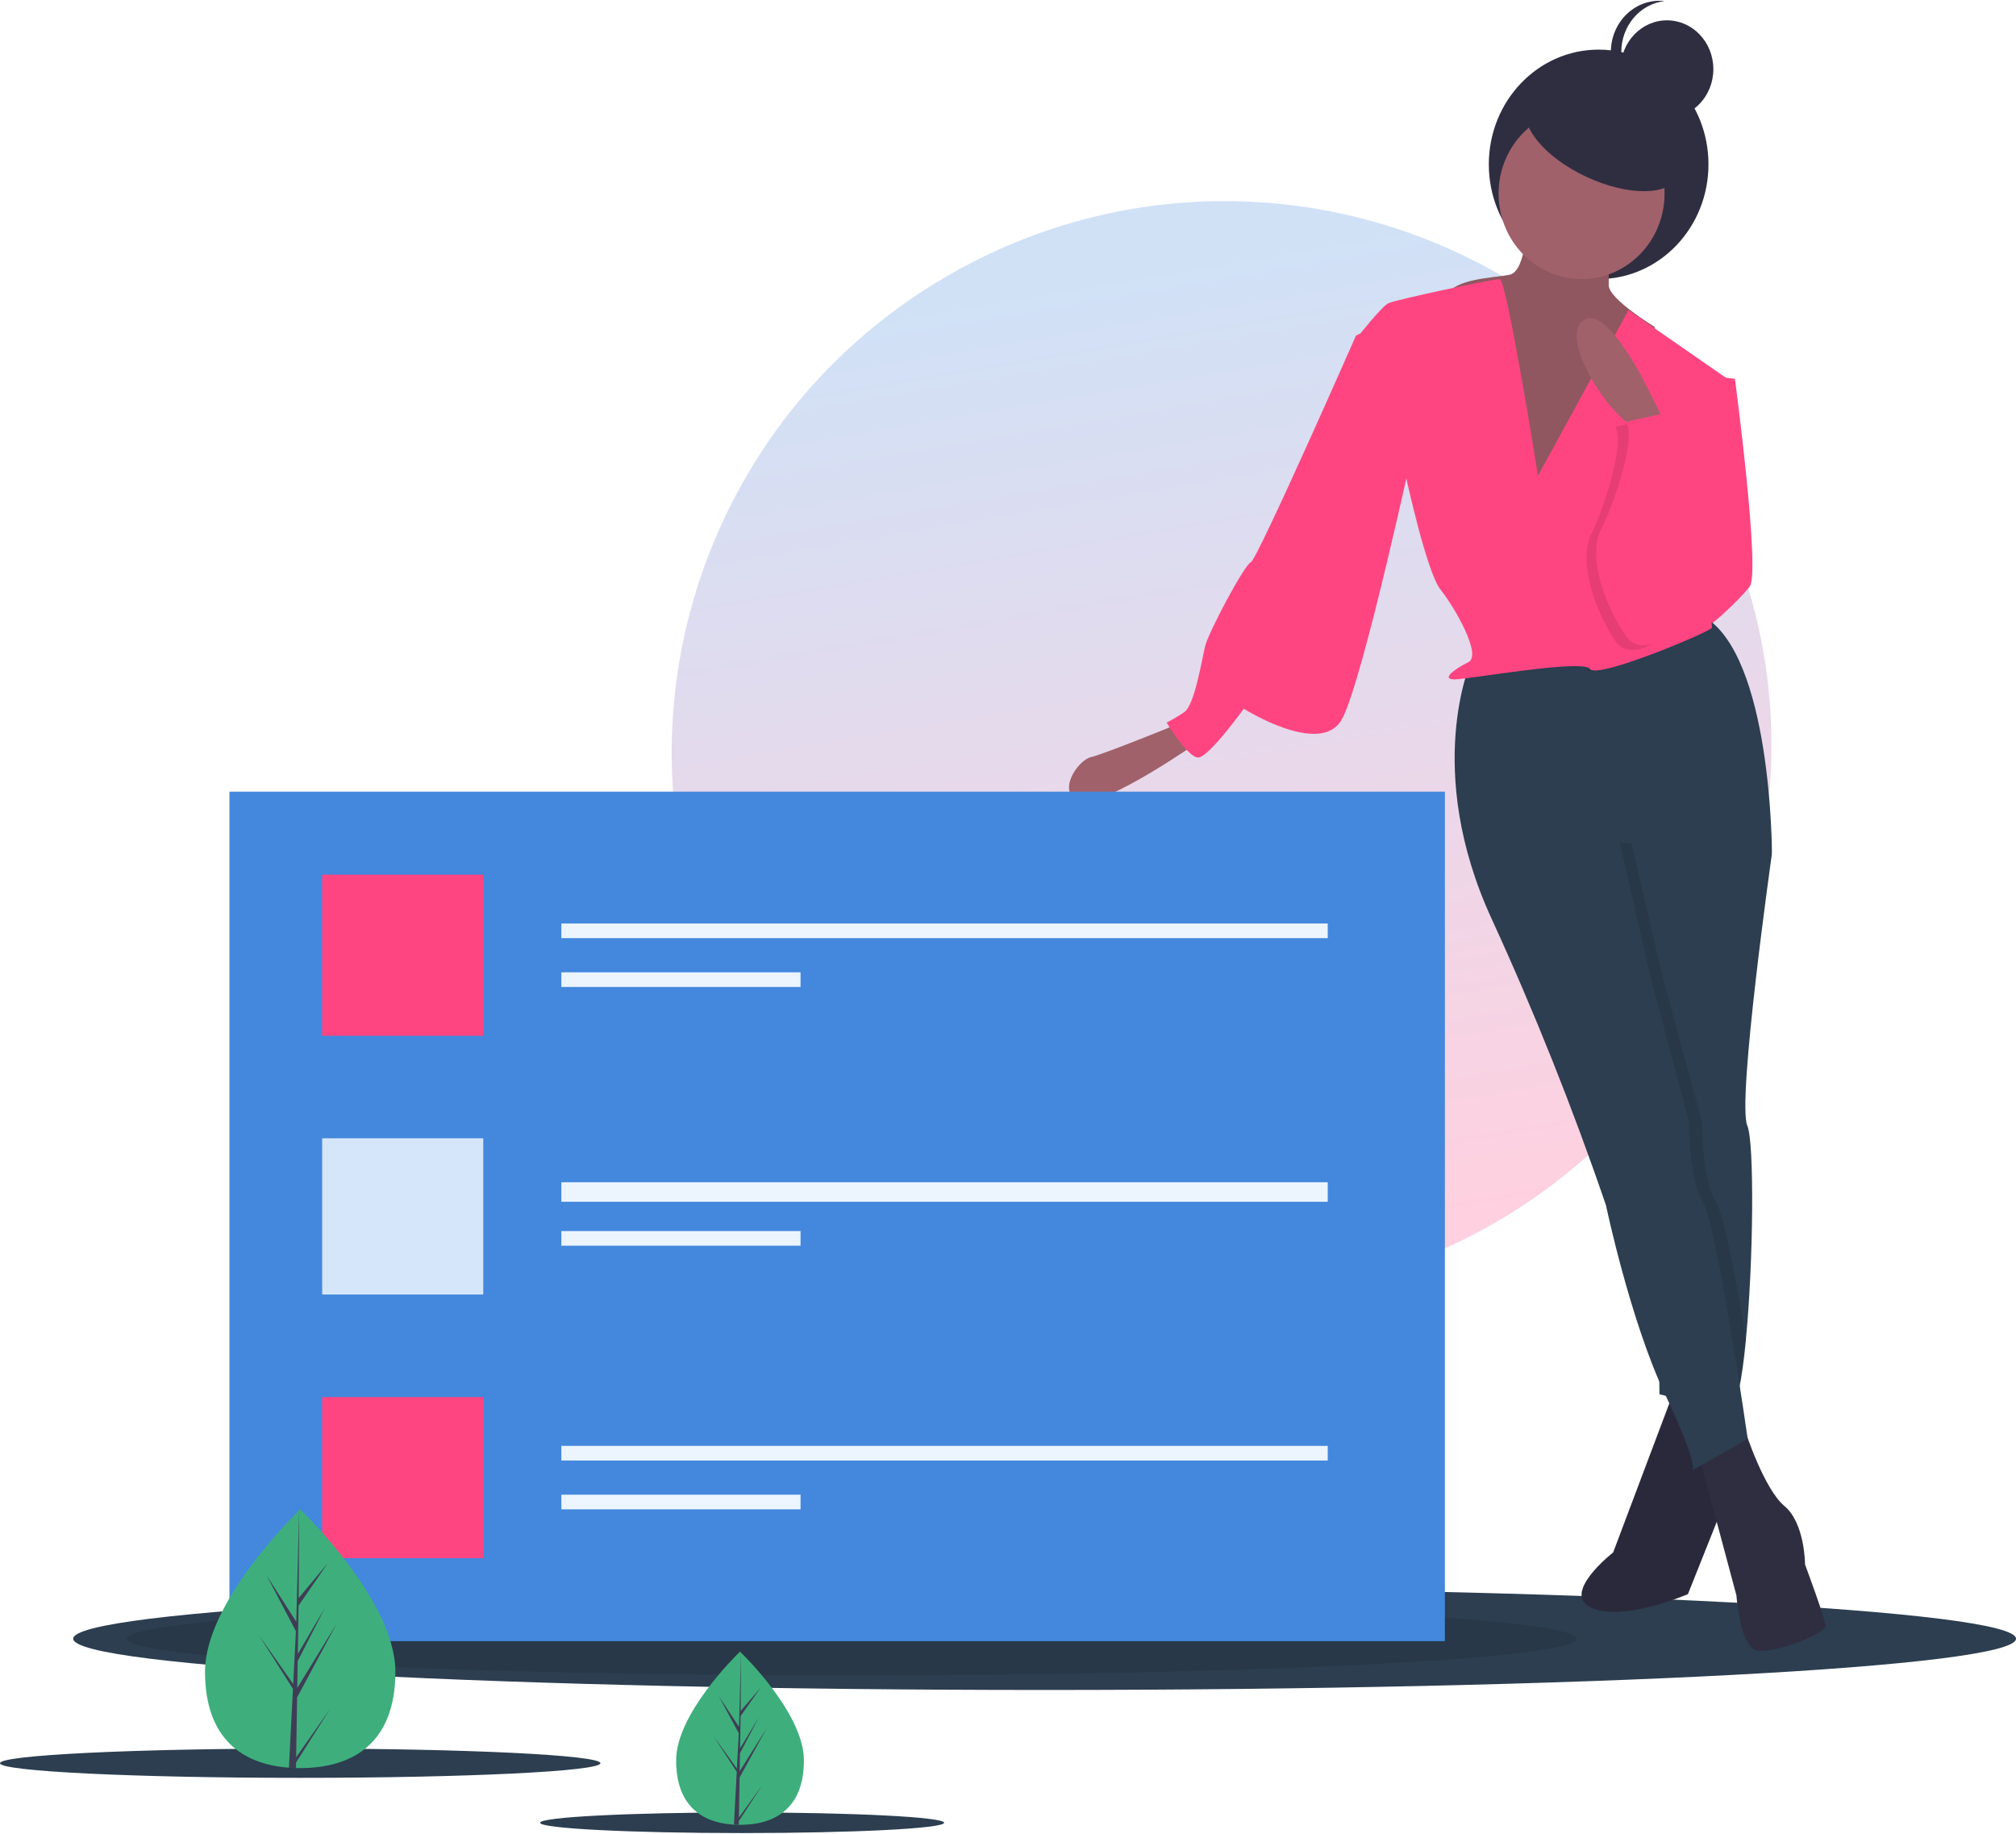
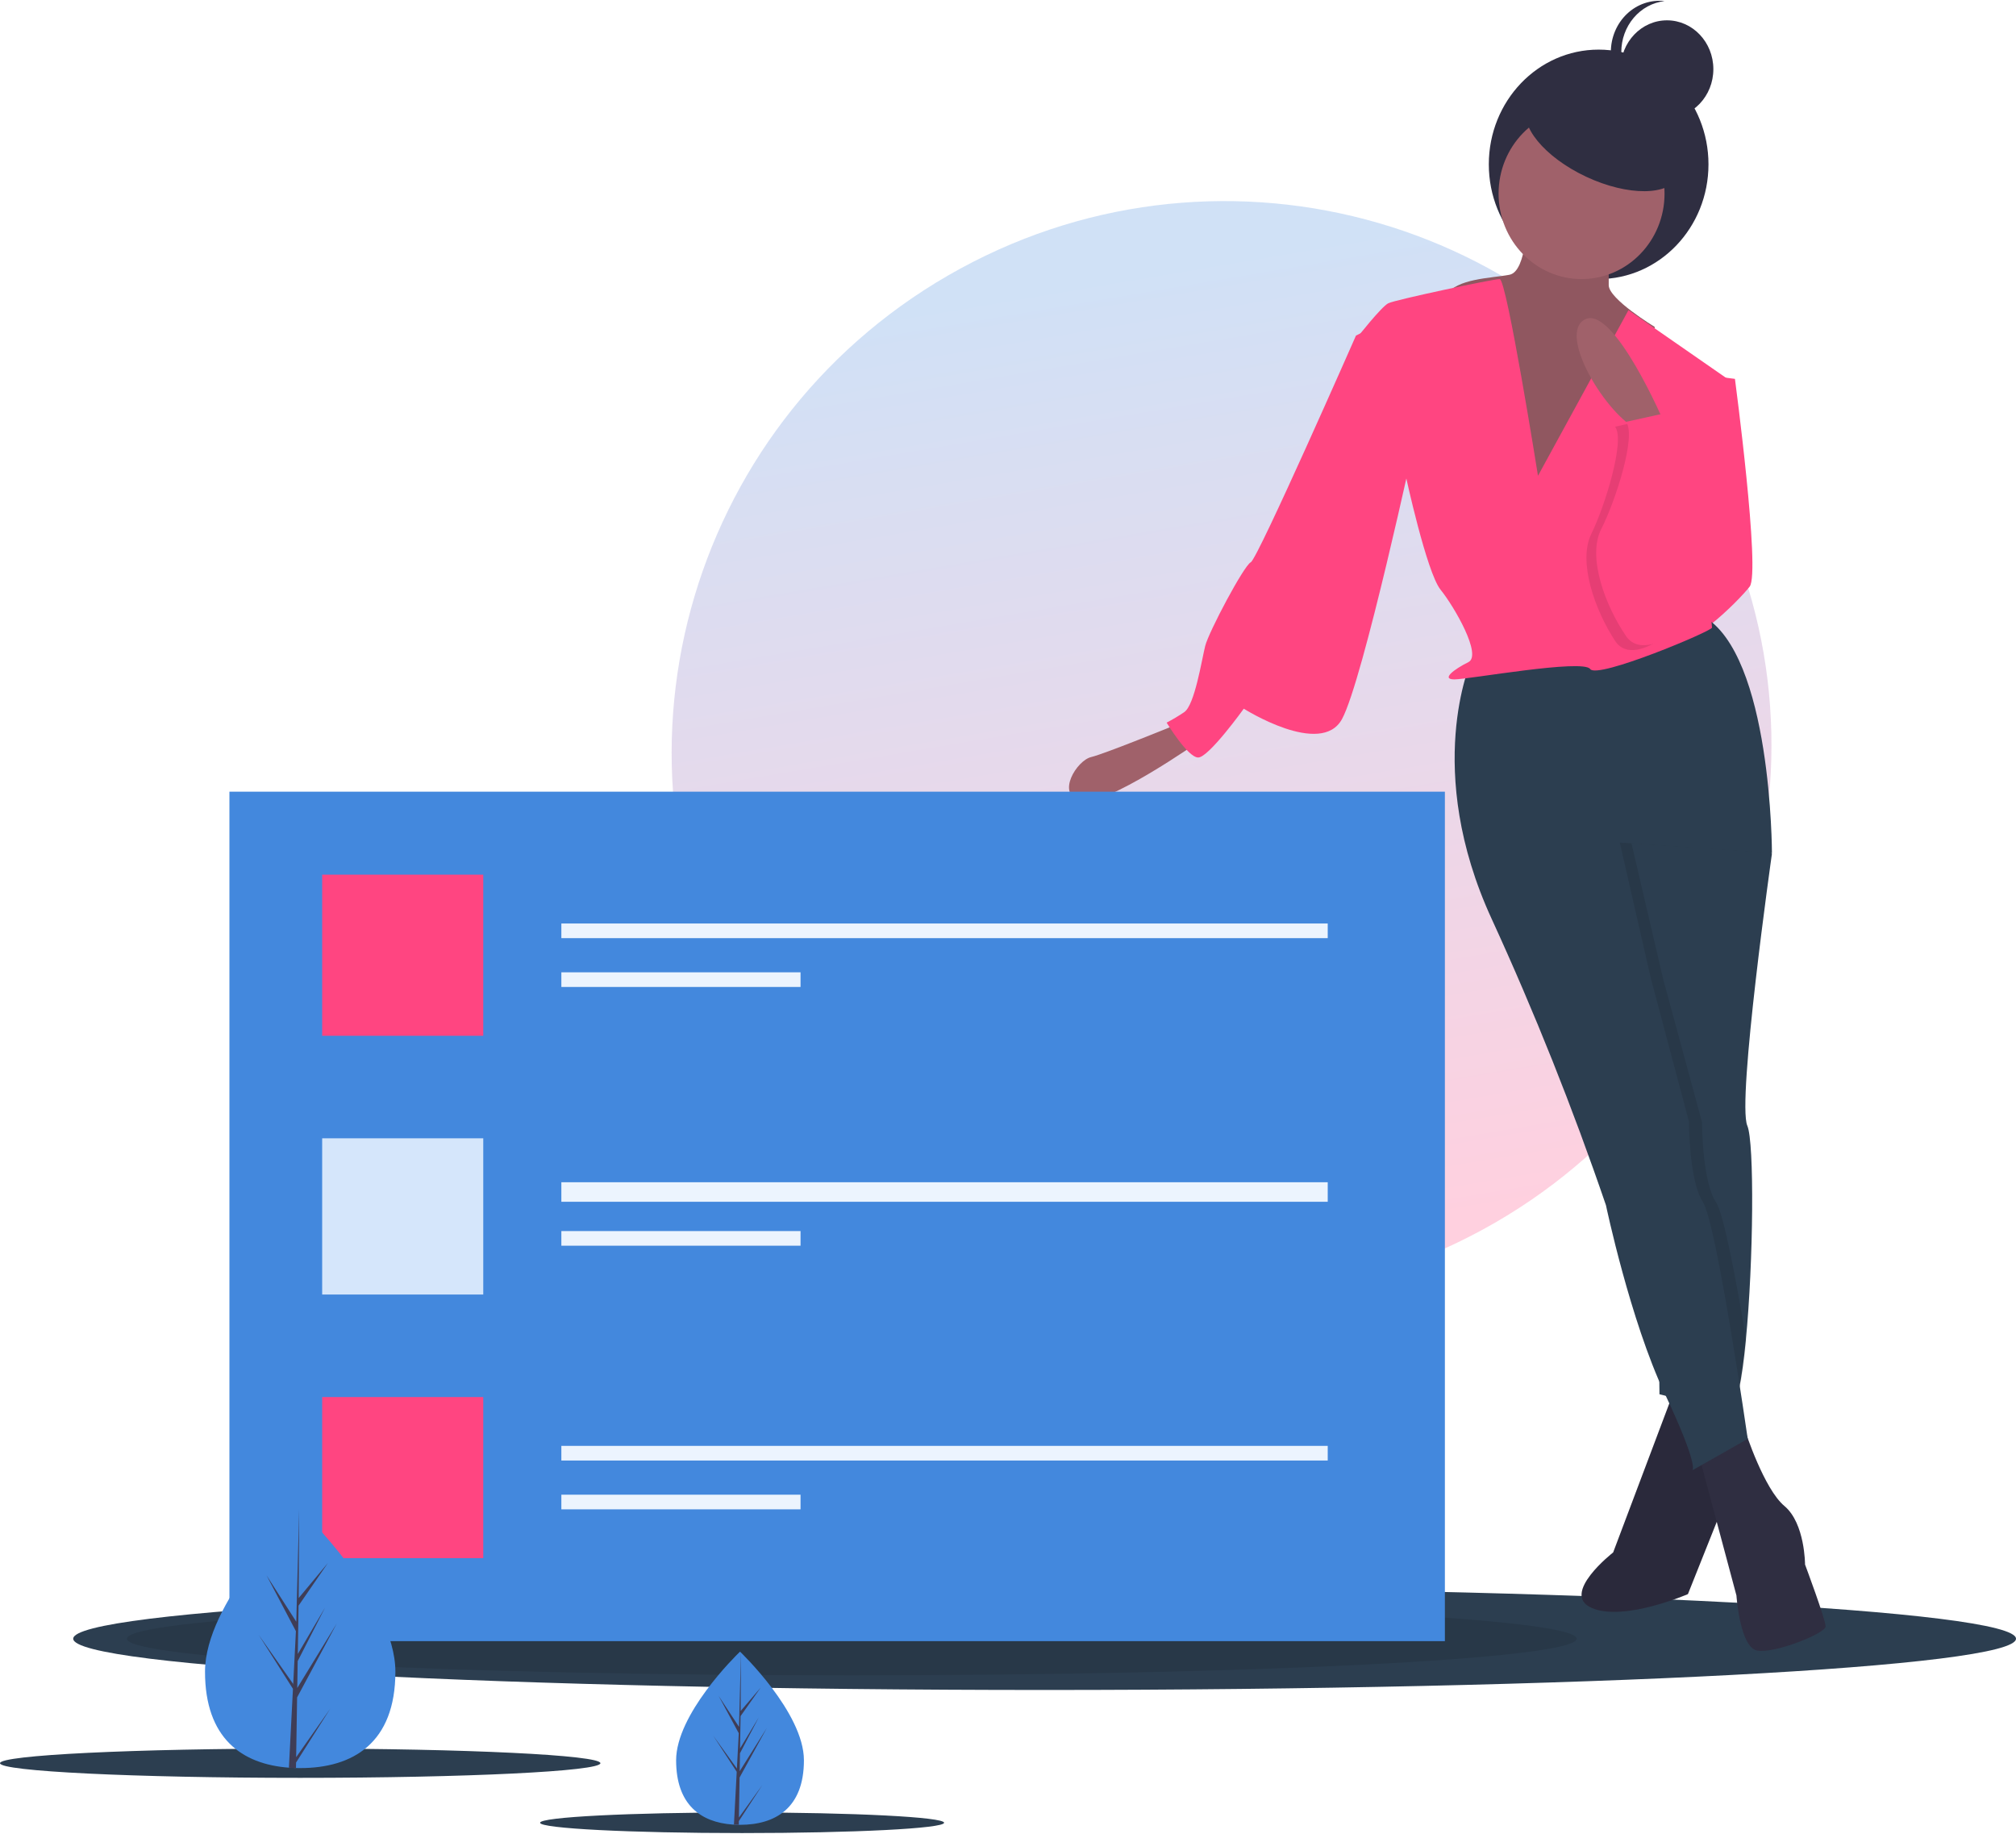
<svg xmlns="http://www.w3.org/2000/svg" width="584" height="531" viewBox="0 0 584 531" fill="none">
  <path d="M274.657 79.78C198.341 123.841 171.936 220.982 215.68 296.749C259.425 372.516 356.753 398.219 433.069 354.158C509.386 310.097 535.791 212.956 492.046 137.189C448.302 61.422 350.974 35.719 274.657 79.78Z" fill="url(#paint0_linear)" fill-opacity="0.25" />
  <path d="M302.605 489.49C458.015 489.49 584 482.842 584 474.642C584 466.442 458.015 459.795 302.605 459.795C147.195 459.795 21.211 466.442 21.211 474.642C21.211 482.842 147.195 489.49 302.605 489.49Z" fill="#2C3E50" />
  <path opacity="0.1" d="M246.751 485.247C362.722 485.247 456.736 480.499 456.736 474.642C456.736 468.785 362.722 464.037 246.751 464.037C130.779 464.037 36.765 468.785 36.765 474.642C36.765 480.499 130.779 485.247 246.751 485.247Z" fill="black" />
  <path d="M86.964 514.942C134.992 514.942 173.927 513.043 173.927 510.7C173.927 508.357 134.992 506.458 86.964 506.458C38.935 506.458 0 508.357 0 510.7C0 513.043 38.935 514.942 86.964 514.942Z" fill="#2C3E50" />
  <path d="M214.969 530.936C247.289 530.936 273.489 529.6 273.489 527.951C273.489 526.302 247.289 524.965 214.969 524.965C182.65 524.965 156.45 526.302 156.45 527.951C156.45 529.6 182.65 530.936 214.969 530.936Z" fill="#2C3E50" />
  <path d="M463.099 80.831C480.671 80.831 494.915 65.953 494.915 47.601C494.915 29.249 480.671 14.371 463.099 14.371C445.528 14.371 431.283 29.249 431.283 47.601C431.283 65.953 445.528 80.831 463.099 80.831Z" fill="#2F2E41" />
  <path d="M485.867 400.405L467.304 449.657C467.304 449.657 451.834 461.719 461.116 465.739C470.398 469.76 488.961 461.719 488.961 461.719L503.4 425.533L501.337 400.405H485.867Z" fill="#2F2E41" />
  <path opacity="0.1" d="M485.867 400.405L467.304 449.657C467.304 449.657 451.834 461.719 461.116 465.739C470.398 469.76 488.961 461.719 488.961 461.719L503.4 425.533L501.337 400.405H485.867Z" fill="black" />
  <path d="M486.598 107.698L502.583 109.738C502.583 109.738 510.042 165.836 506.845 169.916C503.648 173.995 487.663 190.315 481.269 186.235C474.875 182.155 486.598 107.698 486.598 107.698Z" fill="#FF4581" />
  <path d="M341.7 209.509C341.7 209.509 320.161 218.308 316.058 219.286C311.955 220.264 305.801 230.041 312.981 231.996C320.161 233.952 347.855 214.398 347.855 214.398L341.7 209.509Z" fill="#A0616A" />
  <path d="M492.087 421.271L503.017 462.124C503.017 462.124 504.011 477.07 508.979 478.066C513.947 479.063 528.852 473.084 528.852 471.091C528.852 469.098 522.89 453.156 522.89 453.156C522.89 453.156 522.89 441.199 516.928 436.217C510.966 431.235 505.595 414.545 505.595 414.545L492.087 421.271Z" fill="#2F2E41" />
  <path d="M506.171 326.067C508.228 330.824 507.973 365.337 505.723 388.305C504.634 399.466 503.076 407.899 501.081 408.889L486.491 405.273L480.718 403.839L480.566 391.274L479.7 322.026L462.392 250.314V232.134L506.171 236.174L513.115 246.991L513.298 247.284C513.298 247.284 503.117 318.996 506.171 326.067Z" fill="#2C3E50" />
  <path opacity="0.1" d="M497.133 348.287C499.32 351.53 502.968 370.942 505.88 388.305C504.786 399.466 503.223 407.899 501.22 408.889L486.578 405.273C486.353 404.809 486.128 404.324 485.893 403.839C484.024 399.96 482.266 395.678 480.631 391.274L479.763 322.026L462.392 250.314V232.134L506.329 236.174L513.298 246.991L472.61 244.254L481.806 283.645L493.046 325.057C493.046 325.057 493.046 342.227 497.133 348.287Z" fill="black" />
  <path d="M426.157 191.53C426.157 191.53 412.134 222.841 432.166 266.273C444.562 293.3 455.594 320.943 465.22 349.095C465.22 349.095 472.231 382.426 482.248 403.637C492.264 424.848 490.261 425.858 490.261 425.858L506.286 416.767C506.286 416.767 497.272 354.145 493.265 348.085C489.259 342.025 489.259 324.855 489.259 324.855L478.241 283.443L469.226 244.052L513.298 247.082C513.298 247.082 513.298 189.51 493.265 178.4L426.157 191.53Z" fill="#2C3E50" />
  <path d="M442.411 62.449C442.411 62.449 442.411 78.575 437.279 79.582C432.147 80.59 421.883 80.59 418.804 85.63C415.725 90.669 442.411 157.189 442.411 157.189L470.123 140.055L479.361 94.701C479.361 94.701 466.018 86.638 466.018 82.606V64.464L442.411 62.449Z" fill="#A0616A" />
  <path opacity="0.1" d="M442.411 62.449C442.411 62.449 442.411 78.575 437.279 79.582C432.147 80.59 421.883 80.59 418.804 85.63C415.725 90.669 442.411 157.189 442.411 157.189L470.123 140.055L479.361 94.701C479.361 94.701 466.018 86.638 466.018 82.606V64.464L442.411 62.449Z" fill="black" />
  <path d="M458.15 80.831C471.426 80.831 482.189 69.752 482.189 56.085C482.189 42.419 471.426 31.34 458.15 31.34C444.874 31.34 434.111 42.419 434.111 56.085C434.111 69.752 444.874 80.831 458.15 80.831Z" fill="#A0616A" />
  <path d="M445.528 137.807C445.528 137.807 436.455 80.831 434.439 80.831C432.422 80.831 404.194 86.829 402.177 87.828C400.161 88.828 393.104 97.824 393.104 97.824L407.218 137.807C407.218 137.807 413.267 165.796 417.3 170.793C421.333 175.791 429.398 189.786 425.365 191.785C421.333 193.784 417.3 196.783 421.333 196.783C425.365 196.783 458.634 190.785 460.651 193.784C462.667 196.783 495.936 182.788 495.936 181.789C495.936 180.789 491.904 133.809 491.904 133.809L501.985 110.818L471.741 89.827L445.528 137.807Z" fill="#FF4581" />
  <path d="M402.962 92.143L392.805 97.194C392.805 97.194 364.365 161.835 362.334 162.846C360.302 163.856 350.145 183.046 349.129 187.086C348.114 191.126 346.082 204.257 343.035 206.277C341.4 207.381 339.705 208.392 337.956 209.307C337.956 209.307 344.051 219.407 347.098 219.407C350.145 219.407 360.302 205.267 360.302 205.267C360.302 205.267 382.648 219.407 388.742 208.297C394.837 197.187 410.073 126.484 410.073 126.484L402.962 92.143Z" fill="#FF4581" />
  <path d="M482.189 122.654C482.189 122.654 467.573 88.448 459.22 92.472C450.868 96.497 465.485 120.642 474.881 124.666L482.189 122.654Z" fill="#A0616A" />
  <path opacity="0.1" d="M467.875 123.598L481.696 120.424L484.622 135.608C484.622 135.608 497.428 158.625 494.472 168.633C491.517 178.641 473.786 194.653 467.875 185.646C461.965 176.639 457.04 162.628 460.98 154.622C464.92 146.616 470.831 127.602 467.875 123.598Z" fill="black" />
  <path d="M471.036 122.184L485.41 119.01L488.452 134.194C488.452 134.194 501.77 157.211 498.697 167.219C495.624 177.227 477.183 193.239 471.036 184.232C464.889 175.225 459.767 161.214 463.865 153.208C467.963 145.202 474.11 126.187 471.036 122.184Z" fill="#FF4581" />
  <path d="M486.347 50.954C489.067 45.148 481.45 35.841 469.334 30.165C457.218 24.489 445.191 24.594 442.471 30.4C439.752 36.205 447.369 45.513 459.485 51.189C471.601 56.865 483.628 56.76 486.347 50.954Z" fill="#2F2E41" />
  <path d="M482.896 34.168C490.315 34.168 496.329 27.837 496.329 20.027C496.329 12.218 490.315 5.887 482.896 5.887C475.477 5.887 469.462 12.218 469.462 20.027C469.462 27.837 475.477 34.168 482.896 34.168Z" fill="#2F2E41" />
  <path d="M469.661 15.078C469.661 11.416 470.941 7.883 473.253 5.159C475.566 2.435 478.748 0.711 482.189 0.318C480.229 0.092 478.247 0.305 476.37 0.943C474.494 1.582 472.765 2.631 471.298 4.024C469.83 5.417 468.657 7.121 467.853 9.025C467.05 10.93 466.634 12.992 466.634 15.078C466.634 17.164 467.05 19.226 467.853 21.131C468.657 23.035 469.83 24.739 471.298 26.132C472.765 27.524 474.494 28.574 476.37 29.213C478.247 29.851 480.229 30.064 482.189 29.838C478.748 29.445 475.566 27.721 473.253 24.997C470.941 22.273 469.661 18.74 469.661 15.078Z" fill="#2F2E41" />
  <path d="M418.557 229.306H66.46V475.349H418.557V229.306Z" fill="#4388DD" />
  <path d="M139.99 253.344H93.327V300.008H139.99V253.344Z" fill="#FF4581" />
  <path d="M139.99 329.703H93.327V374.952H139.99V329.703Z" fill="#D5E6FB" />
  <path d="M139.99 404.647H93.327V451.31H139.99V404.647Z" fill="#FF4581" />
  <path d="M384.62 267.485H162.615V271.727H384.62V267.485Z" fill="#ECF4FE" />
  <path d="M231.903 281.625H162.615V285.867H231.903V281.625Z" fill="#ECF4FE" />
  <path d="M384.62 342.429H162.615V348.085H384.62V342.429Z" fill="#ECF4FE" />
  <path d="M231.903 356.57H162.615V360.812H231.903V356.57Z" fill="#ECF4FE" />
  <path d="M384.62 418.787H162.615V423.03H384.62V418.787Z" fill="#ECF4FE" />
  <path d="M231.903 432.928H162.615V437.17H231.903V432.928Z" fill="#ECF4FE" />
-   <path d="M114.537 484.192C114.537 504.888 102.193 512.114 86.963 512.114C86.611 512.114 86.258 512.109 85.908 512.102C85.202 512.086 84.502 512.054 83.811 512.006C70.066 511.037 59.39 503.439 59.39 484.192C59.39 464.278 84.926 439.145 86.849 437.281L86.852 437.279C86.925 437.205 86.963 437.17 86.963 437.17C86.963 437.17 114.537 463.499 114.537 484.192Z" fill="#3EAF7C" />
-   <path d="M232.883 509.86C232.883 523.712 224.596 528.548 214.372 528.548C214.135 528.548 213.898 528.544 213.663 528.539C213.19 528.529 212.719 528.507 212.256 528.475C203.029 527.827 195.861 522.742 195.861 509.86C195.861 496.531 213.004 479.71 214.295 478.463L214.297 478.461C214.347 478.412 214.372 478.388 214.372 478.388C214.372 478.388 232.883 496.01 232.883 509.86Z" fill="#3EAF7C" />
+   <path d="M114.537 484.192C114.537 504.888 102.193 512.114 86.963 512.114C86.611 512.114 86.258 512.109 85.908 512.102C85.202 512.086 84.502 512.054 83.811 512.006C70.066 511.037 59.39 503.439 59.39 484.192C59.39 464.278 84.926 439.145 86.849 437.281L86.852 437.279C86.925 437.205 86.963 437.17 86.963 437.17C86.963 437.17 114.537 463.499 114.537 484.192Z" fill="#4388DD" />
+   <path d="M232.883 509.86C232.883 523.712 224.596 528.548 214.372 528.548C214.135 528.548 213.898 528.544 213.663 528.539C213.19 528.529 212.719 528.507 212.256 528.475C203.029 527.827 195.861 522.742 195.861 509.86C195.861 496.531 213.004 479.71 214.295 478.463L214.297 478.461C214.347 478.412 214.372 478.388 214.372 478.388C214.372 478.388 232.883 496.01 232.883 509.86Z" fill="#4388DD" />
  <path d="M85.791 508.96L95.662 494.916L85.766 510.503L85.741 512.114C85.051 512.099 84.365 512.066 83.69 512.018L84.753 491.311L84.745 491.149L84.763 491.121L84.865 489.163L74.944 473.538L84.894 487.696L84.919 488.111L85.721 472.465L77.229 456.319L85.826 469.721L86.663 437.281L86.665 437.17V437.279L86.526 462.858L94.981 452.717L86.491 465.061L86.268 479.07L94.164 465.625L86.236 481.132L86.111 488.92L97.569 470.207L86.067 491.637L85.791 508.96Z" fill="#3F3D56" />
  <path d="M214.053 526.437L220.826 517.037L214.036 527.469L214.018 528.548C213.545 528.538 213.074 528.516 212.611 528.484L213.34 514.624L213.335 514.516L213.347 514.497L213.417 513.187L206.609 502.729L213.437 512.205L213.454 512.483L214.005 502.011L208.177 491.205L214.076 500.174L214.651 478.463L214.653 478.388V478.461L214.557 495.581L220.359 488.794L214.533 497.056L214.38 506.432L219.798 497.433L214.358 507.812L214.272 513.024L222.135 500.499L214.242 514.843L214.053 526.437Z" fill="#3F3D56" />
  <defs>
    <linearGradient id="paint0_linear" x1="351.309" y1="363.3" x2="303.513" y2="80.796" gradientUnits="userSpaceOnUse">
      <stop stop-color="#FF4581" />
      <stop offset="1" stop-color="#4388DD" />
    </linearGradient>
  </defs>
</svg>
